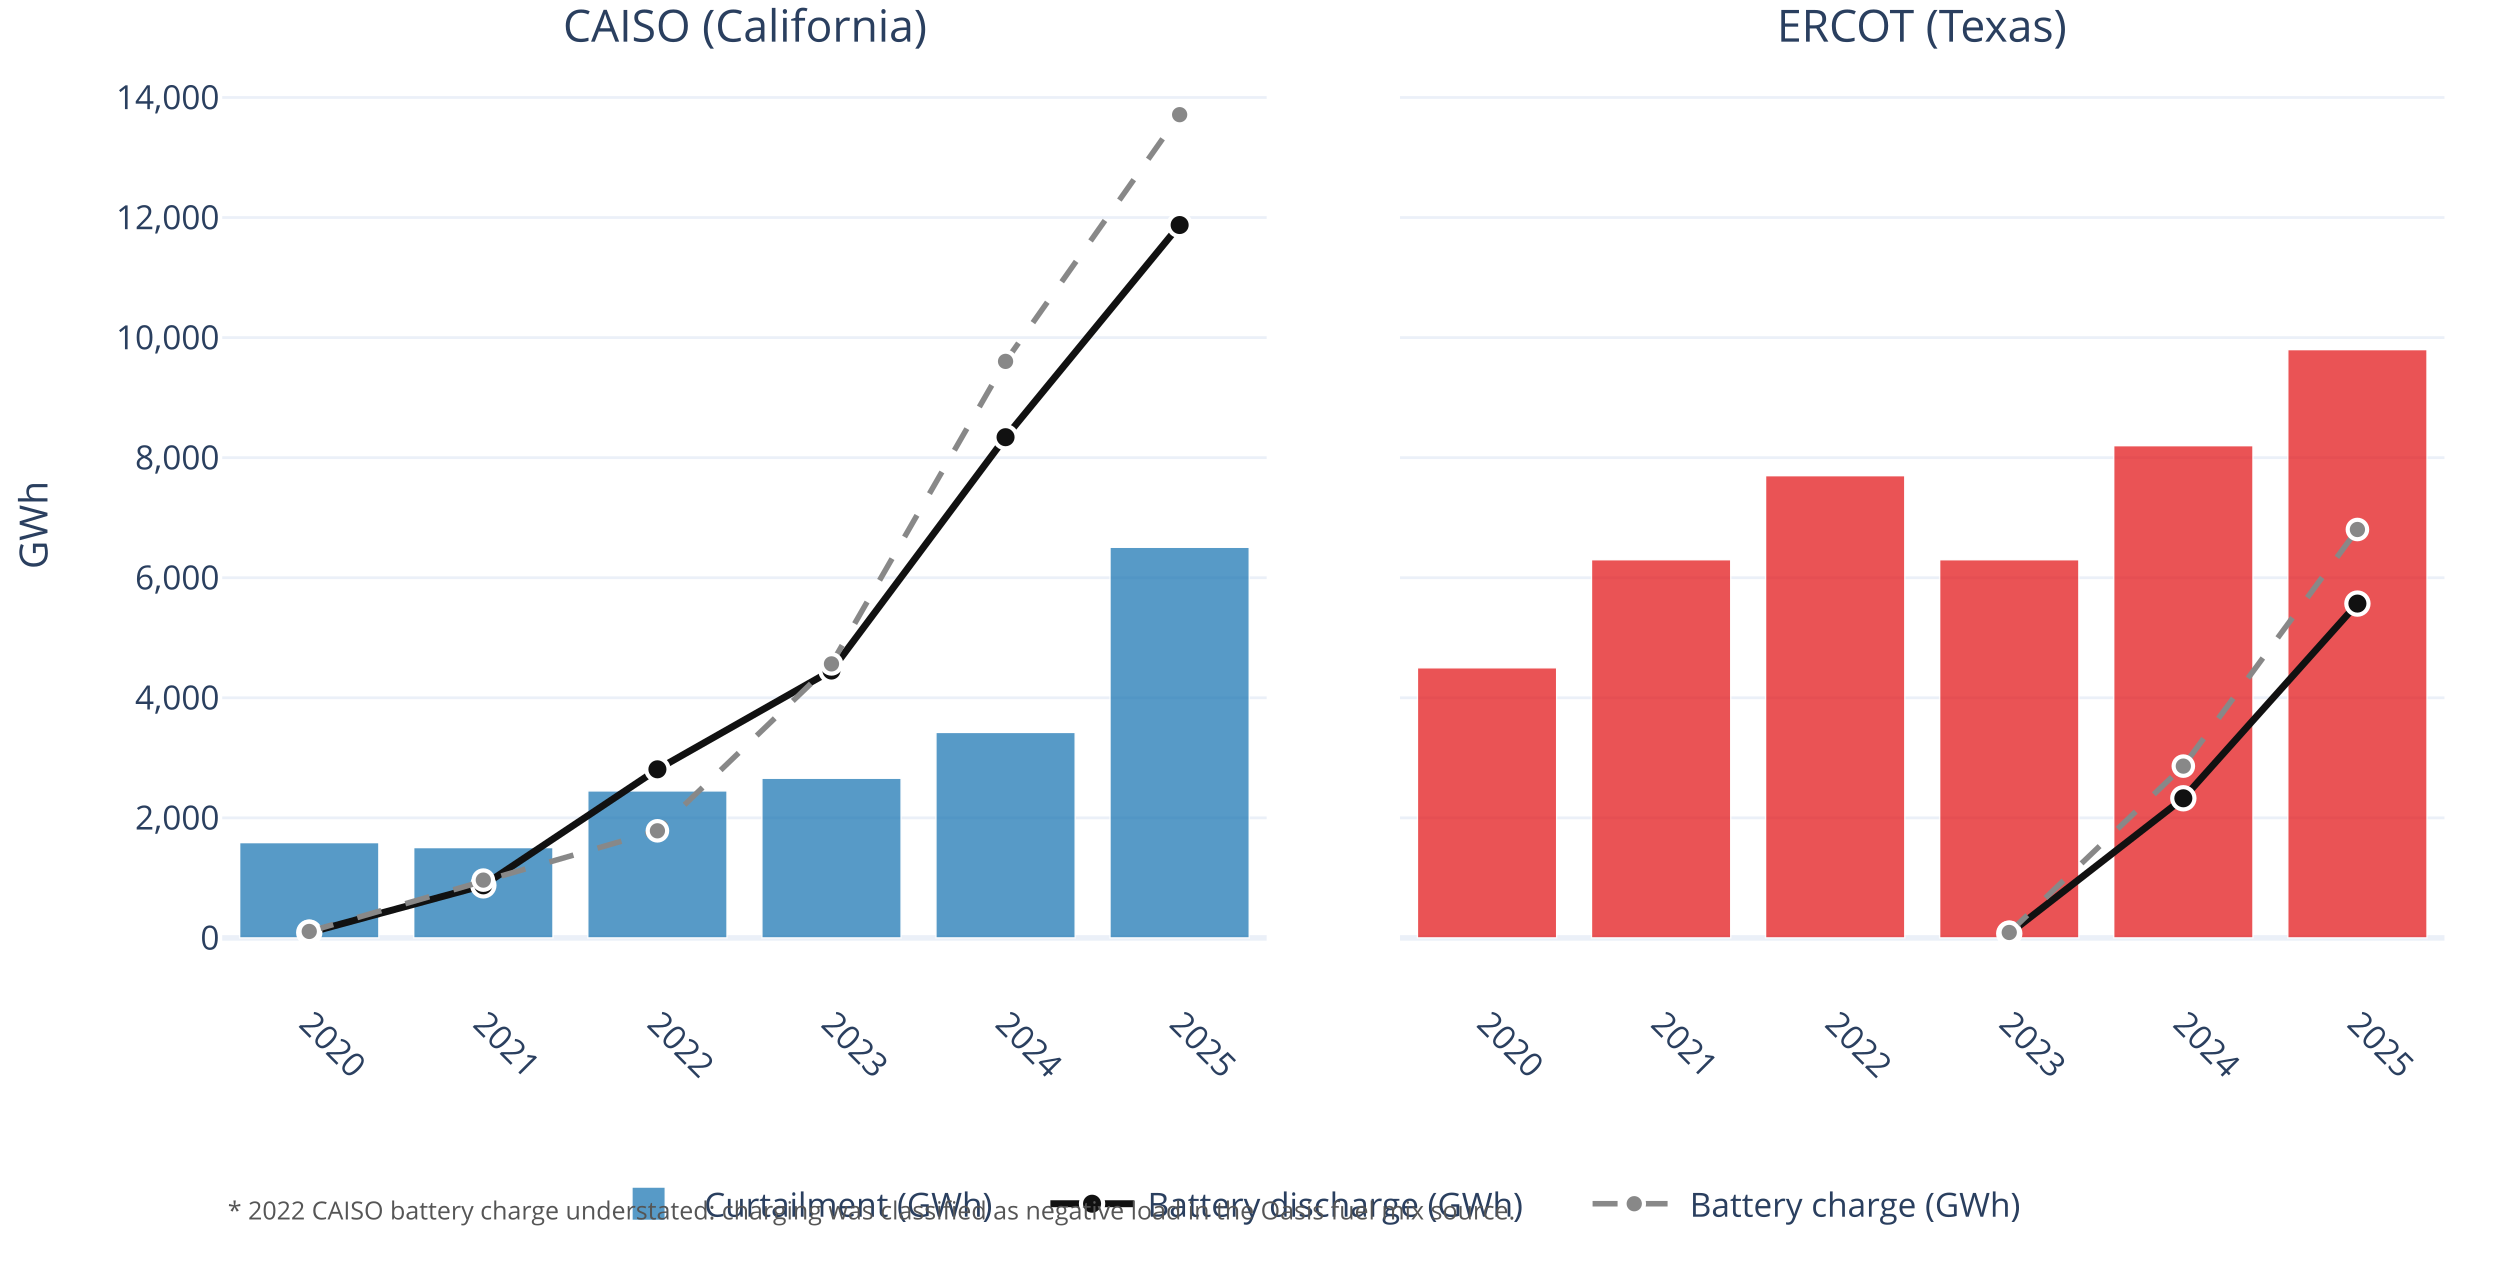
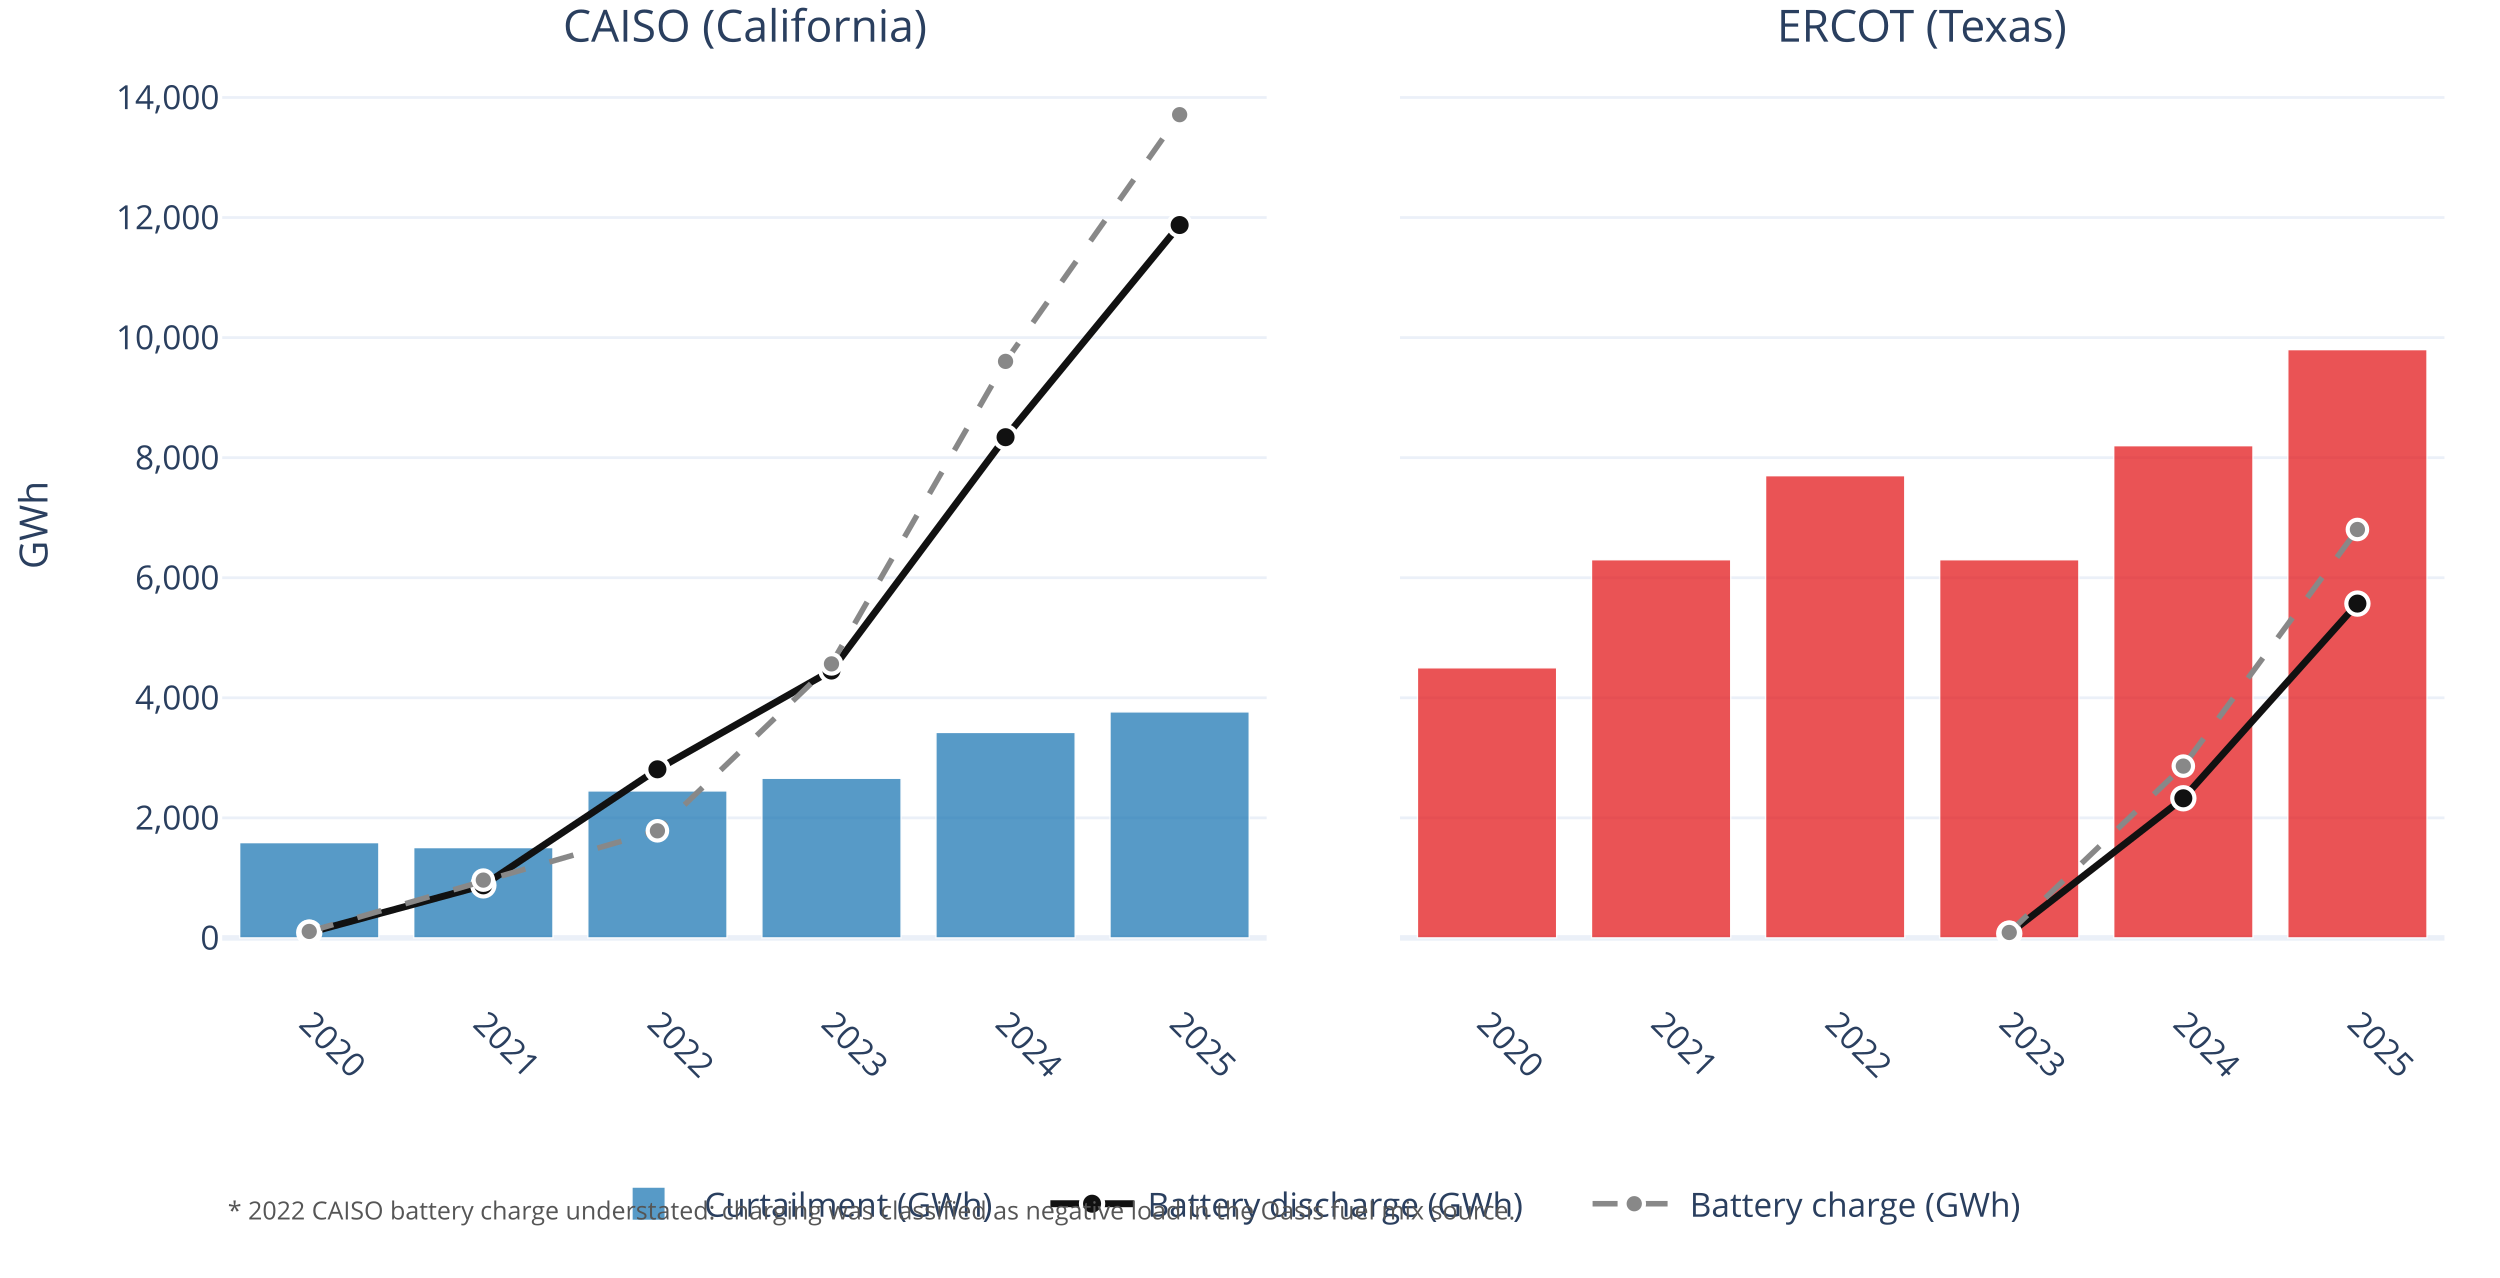
<svg xmlns="http://www.w3.org/2000/svg" class="main-svg" width="900" height="460" style="" viewBox="0 0 900 460">
  <rect x="0" y="0" width="900" height="460" style="fill: rgb(255, 255, 255); fill-opacity: 1;" />
-   <defs id="defs-ef0a12">
+   <defs id="defs-a66026">
    <g class="clips">
-       <clipPath id="clipef0a12xyplot" class="plotclip">
+       <clipPath id="clipa66026xyplot" class="plotclip">
        <rect width="376" height="338" />
      </clipPath>
-       <clipPath id="clipef0a12x2y2plot" class="plotclip">
+       <clipPath id="clipa66026x2y2plot" class="plotclip">
        <rect width="376" height="338" />
      </clipPath>
-       <clipPath class="axesclip" id="clipef0a12x">
+       <clipPath class="axesclip" id="clipa66026x">
        <rect x="80" y="0" width="376" height="460" />
      </clipPath>
-       <clipPath class="axesclip" id="clipef0a12y">
+       <clipPath class="axesclip" id="clipa66026y">
        <rect x="0" y="20" width="900" height="338" />
      </clipPath>
-       <clipPath class="axesclip" id="clipef0a12xy">
+       <clipPath class="axesclip" id="clipa66026xy">
        <rect x="80" y="20" width="376" height="338" />
      </clipPath>
-       <clipPath class="axesclip" id="clipef0a12y2">
+       <clipPath class="axesclip" id="clipa66026y2">
        <rect x="0" y="20" width="900" height="338" />
      </clipPath>
-       <clipPath class="axesclip" id="clipef0a12xy2">
+       <clipPath class="axesclip" id="clipa66026xy2">
        <rect x="80" y="20" width="376" height="338" />
      </clipPath>
-       <clipPath class="axesclip" id="clipef0a12x2">
+       <clipPath class="axesclip" id="clipa66026x2">
        <rect x="504" y="0" width="376" height="460" />
      </clipPath>
-       <clipPath class="axesclip" id="clipef0a12x2y">
+       <clipPath class="axesclip" id="clipa66026x2y">
        <rect x="504" y="20" width="376" height="338" />
      </clipPath>
-       <clipPath class="axesclip" id="clipef0a12x2y2">
+       <clipPath class="axesclip" id="clipa66026x2y2">
        <rect x="504" y="20" width="376" height="338" />
      </clipPath>
    </g>
    <g class="gradients" />
    <g class="patterns" />
  </defs>
  <g class="bglayer" />
  <g class="layer-below">
    <g class="imagelayer" />
    <g class="shapelayer" />
  </g>
  <g class="cartesianlayer">
    <g class="subplot xy">
      <g class="layer-subplot">
        <g class="shapelayer" />
        <g class="imagelayer" />
      </g>
      <g class="minor-gridlayer">
        <g class="x" />
        <g class="y" />
      </g>
      <g class="gridlayer">
        <g class="x" />
        <g class="y">
          <path class="ygrid crisp" transform="translate(0,294.43)" d="M80,0h376" style="stroke: rgb(235, 240, 248); stroke-opacity: 1; stroke-width: 1px;" />
          <path class="ygrid crisp" transform="translate(0,251.2)" d="M80,0h376" style="stroke: rgb(235, 240, 248); stroke-opacity: 1; stroke-width: 1px;" />
          <path class="ygrid crisp" transform="translate(0,207.98)" d="M80,0h376" style="stroke: rgb(235, 240, 248); stroke-opacity: 1; stroke-width: 1px;" />
          <path class="ygrid crisp" transform="translate(0,164.76)" d="M80,0h376" style="stroke: rgb(235, 240, 248); stroke-opacity: 1; stroke-width: 1px;" />
          <path class="ygrid crisp" transform="translate(0,121.53)" d="M80,0h376" style="stroke: rgb(235, 240, 248); stroke-opacity: 1; stroke-width: 1px;" />
          <path class="ygrid crisp" transform="translate(0,78.31)" d="M80,0h376" style="stroke: rgb(235, 240, 248); stroke-opacity: 1; stroke-width: 1px;" />
          <path class="ygrid crisp" transform="translate(0,35.09)" d="M80,0h376" style="stroke: rgb(235, 240, 248); stroke-opacity: 1; stroke-width: 1px;" />
        </g>
      </g>
      <g class="zerolinelayer">
        <path class="yzl zl crisp" transform="translate(0,337.65)" d="M80,0h376" style="stroke: rgb(235, 240, 248); stroke-opacity: 1; stroke-width: 2px;" />
      </g>
      <g class="layer-between">
        <g class="shapelayer" />
        <g class="imagelayer" />
      </g>
      <path class="xlines-below" />
      <path class="ylines-below" />
      <g class="overlines-below" />
      <g class="xaxislayer-below" />
      <g class="yaxislayer-below" />
      <g class="overaxes-below" />
      <g class="overplot">
-         <g class="xy" transform="translate(80,20)" clip-path="url(#clipef0a12xyplot)">
+         <g class="xy" transform="translate(80,20)" clip-path="url(#clipa66026xyplot)">
          <g class="barlayer mlayer">
            <g class="trace bars" style="opacity: 0.75;">
              <g class="points">
                <g class="point">
                  <path d="M6.27,317.65V283.34H56.4V317.65Z" style="vector-effect: none; opacity: 1; stroke-width: 0.5px; fill: rgb(31, 120, 180); fill-opacity: 1; stroke: rgb(255, 255, 255); stroke-opacity: 1;" />
                </g>
                <g class="point">
                  <path d="M68.93,317.65V285.13H119.07V317.65Z" style="vector-effect: none; opacity: 1; stroke-width: 0.5px; fill: rgb(31, 120, 180); fill-opacity: 1; stroke: rgb(255, 255, 255); stroke-opacity: 1;" />
                </g>
                <g class="point">
                  <path d="M131.6,317.65V264.72H181.73V317.65Z" style="vector-effect: none; opacity: 1; stroke-width: 0.5px; fill: rgb(31, 120, 180); fill-opacity: 1; stroke: rgb(255, 255, 255); stroke-opacity: 1;" />
                </g>
                <g class="point">
                  <path d="M194.27,317.65V260.17H244.4V317.65Z" style="vector-effect: none; opacity: 1; stroke-width: 0.5px; fill: rgb(31, 120, 180); fill-opacity: 1; stroke: rgb(255, 255, 255); stroke-opacity: 1;" />
                </g>
                <g class="point">
                  <path d="M256.93,317.65V243.67H307.07V317.65Z" style="vector-effect: none; opacity: 1; stroke-width: 0.5px; fill: rgb(31, 120, 180); fill-opacity: 1; stroke: rgb(255, 255, 255); stroke-opacity: 1;" />
                </g>
                <g class="point">
-                   <path d="M319.6,317.65V177.02H369.73V317.65Z" style="vector-effect: none; opacity: 1; stroke-width: 0.5px; fill: rgb(31, 120, 180); fill-opacity: 1; stroke: rgb(255, 255, 255); stroke-opacity: 1;" />
+                   <path d="M319.6,317.65V236.27H369.73V317.65Z" style="vector-effect: none; opacity: 1; stroke-width: 0.5px; fill: rgb(31, 120, 180); fill-opacity: 1; stroke: rgb(255, 255, 255); stroke-opacity: 1;" />
                </g>
              </g>
            </g>
          </g>
          <g class="scatterlayer mlayer">
-             <g class="trace scatter trace20322e" style="stroke-miterlimit: 2; opacity: 1;">
+             <g class="trace scatter trace7f8a2f" style="stroke-miterlimit: 2; opacity: 1;">
              <g class="fills" />
              <g class="errorbars" />
              <g class="lines">
                <path class="js-line" d="M31.33,315.74L94,298.73L156.67,256.95L219.33,221.4L282,137.39L344.67,61.01" style="vector-effect: none; fill: none; stroke: rgb(17, 17, 17); stroke-opacity: 1; stroke-width: 2.5px; opacity: 1;" />
              </g>
              <g class="points">
                <path class="point" transform="translate(31.33,315.74)" d="M4,0A4,4 0 1,1 0,-4A4,4 0 0,1 4,0Z" style="opacity: 1; stroke-width: 1.5px; fill: rgb(17, 17, 17); fill-opacity: 1; stroke: rgb(255, 255, 255); stroke-opacity: 1;" />
                <path class="point" transform="translate(94,298.73)" d="M4,0A4,4 0 1,1 0,-4A4,4 0 0,1 4,0Z" style="opacity: 1; stroke-width: 1.5px; fill: rgb(17, 17, 17); fill-opacity: 1; stroke: rgb(255, 255, 255); stroke-opacity: 1;" />
                <path class="point" transform="translate(156.67,256.95)" d="M4,0A4,4 0 1,1 0,-4A4,4 0 0,1 4,0Z" style="opacity: 1; stroke-width: 1.5px; fill: rgb(17, 17, 17); fill-opacity: 1; stroke: rgb(255, 255, 255); stroke-opacity: 1;" />
                <path class="point" transform="translate(219.33,221.4)" d="M4,0A4,4 0 1,1 0,-4A4,4 0 0,1 4,0Z" style="opacity: 1; stroke-width: 1.5px; fill: rgb(17, 17, 17); fill-opacity: 1; stroke: rgb(255, 255, 255); stroke-opacity: 1;" />
                <path class="point" transform="translate(282,137.39)" d="M4,0A4,4 0 1,1 0,-4A4,4 0 0,1 4,0Z" style="opacity: 1; stroke-width: 1.5px; fill: rgb(17, 17, 17); fill-opacity: 1; stroke: rgb(255, 255, 255); stroke-opacity: 1;" />
                <path class="point" transform="translate(344.67,61.01)" d="M4,0A4,4 0 1,1 0,-4A4,4 0 0,1 4,0Z" style="opacity: 1; stroke-width: 1.5px; fill: rgb(17, 17, 17); fill-opacity: 1; stroke: rgb(255, 255, 255); stroke-opacity: 1;" />
              </g>
              <g class="text" />
            </g>
-             <g class="trace scatter trace4ac35b" style="stroke-miterlimit: 2; opacity: 1;">
+             <g class="trace scatter tracec656e7" style="stroke-miterlimit: 2; opacity: 1;">
              <g class="fills" />
              <g class="errorbars" />
              <g class="lines">
                <path class="js-line" d="M31.33,315.32L156.67,279.09L219.33,219L282,110.1L344.67,21.28" style="vector-effect: none; fill: none; stroke: rgb(136, 136, 136); stroke-opacity: 1; stroke-dasharray: 9px, 9px; stroke-width: 2px; opacity: 1;" />
              </g>
              <g class="points">
                <path class="point" transform="translate(31.33,315.32)" d="M3.5,0A3.5,3.5 0 1,1 0,-3.5A3.5,3.5 0 0,1 3.5,0Z" style="opacity: 1; stroke-width: 1.5px; fill: rgb(136, 136, 136); fill-opacity: 1; stroke: rgb(255, 255, 255); stroke-opacity: 1;" />
                <path class="point" transform="translate(94,296.84)" d="M3.5,0A3.5,3.5 0 1,1 0,-3.5A3.5,3.5 0 0,1 3.5,0Z" style="opacity: 1; stroke-width: 1.5px; fill: rgb(136, 136, 136); fill-opacity: 1; stroke: rgb(255, 255, 255); stroke-opacity: 1;" />
                <path class="point" transform="translate(156.67,279.09)" d="M3.5,0A3.5,3.5 0 1,1 0,-3.5A3.5,3.5 0 0,1 3.5,0Z" style="opacity: 1; stroke-width: 1.5px; fill: rgb(136, 136, 136); fill-opacity: 1; stroke: rgb(255, 255, 255); stroke-opacity: 1;" />
                <path class="point" transform="translate(219.33,219)" d="M3.5,0A3.5,3.5 0 1,1 0,-3.5A3.5,3.5 0 0,1 3.5,0Z" style="opacity: 1; stroke-width: 1.5px; fill: rgb(136, 136, 136); fill-opacity: 1; stroke: rgb(255, 255, 255); stroke-opacity: 1;" />
                <path class="point" transform="translate(282,110.1)" d="M3.5,0A3.5,3.5 0 1,1 0,-3.5A3.5,3.5 0 0,1 3.5,0Z" style="opacity: 1; stroke-width: 1.5px; fill: rgb(136, 136, 136); fill-opacity: 1; stroke: rgb(255, 255, 255); stroke-opacity: 1;" />
                <path class="point" transform="translate(344.67,21.28)" d="M3.5,0A3.5,3.5 0 1,1 0,-3.5A3.5,3.5 0 0,1 3.5,0Z" style="opacity: 1; stroke-width: 1.5px; fill: rgb(136, 136, 136); fill-opacity: 1; stroke: rgb(255, 255, 255); stroke-opacity: 1;" />
              </g>
              <g class="text" />
            </g>
          </g>
        </g>
      </g>
      <g class="zerolinelayer-above" />
      <path class="xlines-above crisp" d="M0,0" style="fill: none;" />
      <path class="ylines-above crisp" d="M0,0" style="fill: none;" />
      <g class="overlines-above" />
      <g class="xaxislayer-above">
        <g class="xtick">
          <text text-anchor="start" x="0" y="371" transform="translate(111.33,0) rotate(45,0,365)" style="font-family: 'Open Sans', verdana, arial, sans-serif; font-size: 12px; fill: rgb(42, 63, 95); fill-opacity: 1; white-space: pre;">2020</text>
        </g>
        <g class="xtick">
          <text text-anchor="start" x="0" y="371" style="font-family: 'Open Sans', verdana, arial, sans-serif; font-size: 12px; fill: rgb(42, 63, 95); fill-opacity: 1; white-space: pre;" transform="translate(174,0) rotate(45,0,365)">2021</text>
        </g>
        <g class="xtick">
          <text text-anchor="start" x="0" y="371" style="font-family: 'Open Sans', verdana, arial, sans-serif; font-size: 12px; fill: rgb(42, 63, 95); fill-opacity: 1; white-space: pre;" transform="translate(236.67,0) rotate(45,0,365)">2022</text>
        </g>
        <g class="xtick">
          <text text-anchor="start" x="0" y="371" style="font-family: 'Open Sans', verdana, arial, sans-serif; font-size: 12px; fill: rgb(42, 63, 95); fill-opacity: 1; white-space: pre;" transform="translate(299.33,0) rotate(45,0,365)">2023</text>
        </g>
        <g class="xtick">
          <text text-anchor="start" x="0" y="371" style="font-family: 'Open Sans', verdana, arial, sans-serif; font-size: 12px; fill: rgb(42, 63, 95); fill-opacity: 1; white-space: pre;" transform="translate(362,0) rotate(45,0,365)">2024</text>
        </g>
        <g class="xtick">
          <text text-anchor="start" x="0" y="371" style="font-family: 'Open Sans', verdana, arial, sans-serif; font-size: 12px; fill: rgb(42, 63, 95); fill-opacity: 1; white-space: pre;" transform="translate(424.67,0) rotate(45,0,365)">2025</text>
        </g>
      </g>
      <g class="yaxislayer-above">
        <g class="ytick">
          <text text-anchor="end" x="79" y="4.2" transform="translate(0,337.65)" style="font-family: 'Open Sans', verdana, arial, sans-serif; font-size: 12px; fill: rgb(42, 63, 95); fill-opacity: 1; white-space: pre;">0</text>
        </g>
        <g class="ytick">
          <text text-anchor="end" x="79" y="4.2" style="font-family: 'Open Sans', verdana, arial, sans-serif; font-size: 12px; fill: rgb(42, 63, 95); fill-opacity: 1; white-space: pre;" transform="translate(0,294.43)">2,000</text>
        </g>
        <g class="ytick">
          <text text-anchor="end" x="79" y="4.2" style="font-family: 'Open Sans', verdana, arial, sans-serif; font-size: 12px; fill: rgb(42, 63, 95); fill-opacity: 1; white-space: pre;" transform="translate(0,251.2)">4,000</text>
        </g>
        <g class="ytick">
          <text text-anchor="end" x="79" y="4.2" style="font-family: 'Open Sans', verdana, arial, sans-serif; font-size: 12px; fill: rgb(42, 63, 95); fill-opacity: 1; white-space: pre;" transform="translate(0,207.98)">6,000</text>
        </g>
        <g class="ytick">
          <text text-anchor="end" x="79" y="4.2" style="font-family: 'Open Sans', verdana, arial, sans-serif; font-size: 12px; fill: rgb(42, 63, 95); fill-opacity: 1; white-space: pre;" transform="translate(0,164.76)">8,000</text>
        </g>
        <g class="ytick">
          <text text-anchor="end" x="79" y="4.2" style="font-family: 'Open Sans', verdana, arial, sans-serif; font-size: 12px; fill: rgb(42, 63, 95); fill-opacity: 1; white-space: pre;" transform="translate(0,121.53)">10,000</text>
        </g>
        <g class="ytick">
          <text text-anchor="end" x="79" y="4.2" style="font-family: 'Open Sans', verdana, arial, sans-serif; font-size: 12px; fill: rgb(42, 63, 95); fill-opacity: 1; white-space: pre;" transform="translate(0,78.31)">12,000</text>
        </g>
        <g class="ytick">
          <text text-anchor="end" x="79" y="4.2" style="font-family: 'Open Sans', verdana, arial, sans-serif; font-size: 12px; fill: rgb(42, 63, 95); fill-opacity: 1; white-space: pre;" transform="translate(0,35.09)">14,000</text>
        </g>
      </g>
      <g class="overaxes-above" />
    </g>
    <g class="subplot x2y2">
      <g class="layer-subplot">
        <g class="shapelayer" />
        <g class="imagelayer" />
      </g>
      <g class="minor-gridlayer">
        <g class="x2" />
        <g class="y2" />
      </g>
      <g class="gridlayer">
        <g class="x2" />
        <g class="y2">
          <path class="y2grid crisp" transform="translate(0,294.43)" d="M504,0h376" style="stroke: rgb(235, 240, 248); stroke-opacity: 1; stroke-width: 1px;" />
          <path class="y2grid crisp" transform="translate(0,251.2)" d="M504,0h376" style="stroke: rgb(235, 240, 248); stroke-opacity: 1; stroke-width: 1px;" />
          <path class="y2grid crisp" transform="translate(0,207.98)" d="M504,0h376" style="stroke: rgb(235, 240, 248); stroke-opacity: 1; stroke-width: 1px;" />
          <path class="y2grid crisp" transform="translate(0,164.76)" d="M504,0h376" style="stroke: rgb(235, 240, 248); stroke-opacity: 1; stroke-width: 1px;" />
          <path class="y2grid crisp" transform="translate(0,121.53)" d="M504,0h376" style="stroke: rgb(235, 240, 248); stroke-opacity: 1; stroke-width: 1px;" />
          <path class="y2grid crisp" transform="translate(0,78.31)" d="M504,0h376" style="stroke: rgb(235, 240, 248); stroke-opacity: 1; stroke-width: 1px;" />
          <path class="y2grid crisp" transform="translate(0,35.09)" d="M504,0h376" style="stroke: rgb(235, 240, 248); stroke-opacity: 1; stroke-width: 1px;" />
        </g>
      </g>
      <g class="zerolinelayer">
        <path class="y2zl zl crisp" transform="translate(0,337.65)" d="M504,0h376" style="stroke: rgb(235, 240, 248); stroke-opacity: 1; stroke-width: 2px;" />
      </g>
      <g class="layer-between">
        <g class="shapelayer" />
        <g class="imagelayer" />
      </g>
      <path class="xlines-below" />
      <path class="ylines-below" />
      <g class="overlines-below" />
      <g class="xaxislayer-below" />
      <g class="yaxislayer-below" />
      <g class="overaxes-below" />
      <g class="overplot">
-         <g class="x2y2" transform="translate(504,20)" clip-path="url(#clipef0a12x2y2plot)">
+         <g class="x2y2" transform="translate(504,20)" clip-path="url(#clipa66026x2y2plot)">
          <g class="barlayer mlayer">
            <g class="trace bars" style="opacity: 0.75;">
              <g class="points">
                <g class="point">
                  <path d="M6.27,317.65V220.4H56.4V317.65Z" style="vector-effect: none; opacity: 1; stroke-width: 0.5px; fill: rgb(227, 26, 28); fill-opacity: 1; stroke: rgb(255, 255, 255); stroke-opacity: 1;" />
                </g>
                <g class="point">
                  <path d="M68.93,317.65V181.5H119.07V317.65Z" style="vector-effect: none; opacity: 1; stroke-width: 0.5px; fill: rgb(227, 26, 28); fill-opacity: 1; stroke: rgb(255, 255, 255); stroke-opacity: 1;" />
                </g>
                <g class="point">
                  <path d="M131.6,317.65V151.24H181.73V317.65Z" style="vector-effect: none; opacity: 1; stroke-width: 0.5px; fill: rgb(227, 26, 28); fill-opacity: 1; stroke: rgb(255, 255, 255); stroke-opacity: 1;" />
                </g>
                <g class="point">
                  <path d="M194.27,317.65V181.5H244.4V317.65Z" style="vector-effect: none; opacity: 1; stroke-width: 0.5px; fill: rgb(227, 26, 28); fill-opacity: 1; stroke: rgb(255, 255, 255); stroke-opacity: 1;" />
                </g>
                <g class="point">
                  <path d="M256.93,317.65V140.44H307.07V317.65Z" style="vector-effect: none; opacity: 1; stroke-width: 0.5px; fill: rgb(227, 26, 28); fill-opacity: 1; stroke: rgb(255, 255, 255); stroke-opacity: 1;" />
                </g>
                <g class="point">
                  <path d="M319.6,317.65V105.86H369.73V317.65Z" style="vector-effect: none; opacity: 1; stroke-width: 0.5px; fill: rgb(227, 26, 28); fill-opacity: 1; stroke: rgb(255, 255, 255); stroke-opacity: 1;" />
                </g>
              </g>
            </g>
          </g>
          <g class="scatterlayer mlayer">
-             <g class="trace scatter trace122c49" style="stroke-miterlimit: 2; opacity: 1;">
+             <g class="trace scatter trace3acb1c" style="stroke-miterlimit: 2; opacity: 1;">
              <g class="fills" />
              <g class="errorbars" />
              <g class="lines">
                <path class="js-line" d="M219.33,316.1L282,267.38L344.67,197.29" style="vector-effect: none; fill: none; stroke: rgb(17, 17, 17); stroke-opacity: 1; stroke-width: 2.5px; opacity: 1;" />
              </g>
              <g class="points">
                <path class="point" transform="translate(219.33,316.1)" d="M4,0A4,4 0 1,1 0,-4A4,4 0 0,1 4,0Z" style="opacity: 1; stroke-width: 1.5px; fill: rgb(17, 17, 17); fill-opacity: 1; stroke: rgb(255, 255, 255); stroke-opacity: 1;" />
                <path class="point" transform="translate(282,267.38)" d="M4,0A4,4 0 1,1 0,-4A4,4 0 0,1 4,0Z" style="opacity: 1; stroke-width: 1.5px; fill: rgb(17, 17, 17); fill-opacity: 1; stroke: rgb(255, 255, 255); stroke-opacity: 1;" />
                <path class="point" transform="translate(344.67,197.29)" d="M4,0A4,4 0 1,1 0,-4A4,4 0 0,1 4,0Z" style="opacity: 1; stroke-width: 1.5px; fill: rgb(17, 17, 17); fill-opacity: 1; stroke: rgb(255, 255, 255); stroke-opacity: 1;" />
              </g>
              <g class="text" />
            </g>
-             <g class="trace scatter tracea4133b" style="stroke-miterlimit: 2; opacity: 1;">
+             <g class="trace scatter trace21a6d8" style="stroke-miterlimit: 2; opacity: 1;">
              <g class="fills" />
              <g class="errorbars" />
              <g class="lines">
                <path class="js-line" d="M219.33,315.69L282,255.8L344.67,170.62" style="vector-effect: none; fill: none; stroke: rgb(136, 136, 136); stroke-opacity: 1; stroke-dasharray: 9px, 9px; stroke-width: 2px; opacity: 1;" />
              </g>
              <g class="points">
                <path class="point" transform="translate(219.33,315.69)" d="M3.5,0A3.5,3.5 0 1,1 0,-3.5A3.5,3.5 0 0,1 3.5,0Z" style="opacity: 1; stroke-width: 1.5px; fill: rgb(136, 136, 136); fill-opacity: 1; stroke: rgb(255, 255, 255); stroke-opacity: 1;" />
                <path class="point" transform="translate(282,255.8)" d="M3.5,0A3.5,3.5 0 1,1 0,-3.5A3.5,3.5 0 0,1 3.5,0Z" style="opacity: 1; stroke-width: 1.5px; fill: rgb(136, 136, 136); fill-opacity: 1; stroke: rgb(255, 255, 255); stroke-opacity: 1;" />
                <path class="point" transform="translate(344.67,170.62)" d="M3.5,0A3.5,3.5 0 1,1 0,-3.5A3.5,3.5 0 0,1 3.5,0Z" style="opacity: 1; stroke-width: 1.5px; fill: rgb(136, 136, 136); fill-opacity: 1; stroke: rgb(255, 255, 255); stroke-opacity: 1;" />
              </g>
              <g class="text" />
            </g>
          </g>
        </g>
      </g>
      <g class="zerolinelayer-above" />
      <path class="xlines-above crisp" d="M0,0" style="fill: none;" />
      <path class="ylines-above crisp" d="M0,0" style="fill: none;" />
      <g class="overlines-above" />
      <g class="xaxislayer-above">
        <g class="x2tick">
          <text text-anchor="start" x="0" y="371" transform="translate(535.33,0) rotate(45,0,365)" style="font-family: 'Open Sans', verdana, arial, sans-serif; font-size: 12px; fill: rgb(42, 63, 95); fill-opacity: 1; white-space: pre;">2020</text>
        </g>
        <g class="x2tick">
          <text text-anchor="start" x="0" y="371" style="font-family: 'Open Sans', verdana, arial, sans-serif; font-size: 12px; fill: rgb(42, 63, 95); fill-opacity: 1; white-space: pre;" transform="translate(598,0) rotate(45,0,365)">2021</text>
        </g>
        <g class="x2tick">
          <text text-anchor="start" x="0" y="371" style="font-family: 'Open Sans', verdana, arial, sans-serif; font-size: 12px; fill: rgb(42, 63, 95); fill-opacity: 1; white-space: pre;" transform="translate(660.67,0) rotate(45,0,365)">2022</text>
        </g>
        <g class="x2tick">
          <text text-anchor="start" x="0" y="371" style="font-family: 'Open Sans', verdana, arial, sans-serif; font-size: 12px; fill: rgb(42, 63, 95); fill-opacity: 1; white-space: pre;" transform="translate(723.33,0) rotate(45,0,365)">2023</text>
        </g>
        <g class="x2tick">
          <text text-anchor="start" x="0" y="371" style="font-family: 'Open Sans', verdana, arial, sans-serif; font-size: 12px; fill: rgb(42, 63, 95); fill-opacity: 1; white-space: pre;" transform="translate(786,0) rotate(45,0,365)">2024</text>
        </g>
        <g class="x2tick">
          <text text-anchor="start" x="0" y="371" style="font-family: 'Open Sans', verdana, arial, sans-serif; font-size: 12px; fill: rgb(42, 63, 95); fill-opacity: 1; white-space: pre;" transform="translate(848.67,0) rotate(45,0,365)">2025</text>
        </g>
      </g>
      <g class="yaxislayer-above" />
      <g class="overaxes-above" />
    </g>
  </g>
  <g class="polarlayer" />
  <g class="smithlayer" />
  <g class="ternarylayer" />
  <g class="geolayer" />
  <g class="funnelarealayer" />
  <g class="pielayer" />
  <g class="iciclelayer" />
  <g class="treemaplayer" />
  <g class="sunburstlayer" />
  <g class="glimages" />
-   <defs id="topdefs-ef0a12">
+   <defs id="topdefs-a66026">
    <g class="clips" />
-     <clipPath id="legendef0a12">
+     <clipPath id="legenda66026">
      <rect width="533" height="29" x="0" y="0" />
    </clipPath>
  </defs>
  <g class="layer-above">
    <g class="imagelayer" />
    <g class="shapelayer" />
  </g>
  <g class="infolayer">
    <g class="legend" pointer-events="all" transform="translate(213.5,418.84)">
      <rect class="bg" shape-rendering="crispEdges" style="stroke: rgb(68, 68, 68); stroke-opacity: 1; fill: rgb(255, 255, 255); fill-opacity: 1; stroke-width: 0px;" width="533" height="29" x="0" y="0" />
-       <g class="scrollbox" transform="" clip-path="url(#legendef0a12)">
+       <g class="scrollbox" transform="" clip-path="url(#legenda66026)">
        <g class="groups" transform="">
          <g class="traces" transform="translate(0,14.5)" style="opacity: 1;">
            <text class="legendtext" text-anchor="start" x="40" y="4.68" style="font-family: 'Open Sans', verdana, arial, sans-serif; font-size: 12px; fill: rgb(42, 63, 95); fill-opacity: 1; white-space: pre;">Curtailment (GWh)</text>
            <g class="layers" style="opacity: 0.75;">
              <g class="legendfill" />
              <g class="legendlines" />
              <g class="legendsymbols">
                <g class="legendpoints">
                  <path class="legendundefined" d="M6,6H-6V-6H6Z" transform="translate(20,0)" style="stroke-width: 0.5px; fill: rgb(31, 120, 180); fill-opacity: 1; stroke: rgb(255, 255, 255); stroke-opacity: 1;" />
                </g>
              </g>
            </g>
            <rect class="legendtoggle" x="0" y="-9.5" width="157.141" height="19" style="fill: rgb(0, 0, 0); fill-opacity: 0;" />
          </g>
        </g>
        <g class="groups" transform="translate(159.6406,0)">
          <g class="traces" transform="translate(0,14.5)" style="opacity: 1;">
            <text class="legendtext" text-anchor="start" x="40" y="4.68" style="font-family: 'Open Sans', verdana, arial, sans-serif; font-size: 12px; fill: rgb(42, 63, 95); fill-opacity: 1; white-space: pre;">Battery discharge (GWh)</text>
            <g class="layers" style="opacity: 1;">
              <g class="legendfill" />
              <g class="legendlines">
                <path class="js-line" d="M5,0h30" style="fill: none; stroke: rgb(17, 17, 17); stroke-opacity: 1; stroke-width: 2.5px;" />
              </g>
              <g class="legendsymbols">
                <g class="legendpoints">
                  <path class="scatterpts" transform="translate(20,0)" d="M4,0A4,4 0 1,1 0,-4A4,4 0 0,1 4,0Z" style="opacity: 1; stroke-width: 1.5px; fill: rgb(17, 17, 17); fill-opacity: 1; stroke: rgb(255, 255, 255); stroke-opacity: 1;" />
                </g>
              </g>
            </g>
            <rect class="legendtoggle" x="0" y="-9.5" width="192.688" height="19" style="fill: rgb(0, 0, 0); fill-opacity: 0;" />
          </g>
        </g>
        <g class="groups" transform="translate(354.8281,0)">
          <g class="traces" transform="translate(0,14.5)" style="opacity: 1;">
            <text class="legendtext" text-anchor="start" x="40" y="4.68" style="font-family: 'Open Sans', verdana, arial, sans-serif; font-size: 12px; fill: rgb(42, 63, 95); fill-opacity: 1; white-space: pre;">Battery charge (GWh)</text>
            <g class="layers" style="opacity: 1;">
              <g class="legendfill" />
              <g class="legendlines">
                <path class="js-line" d="M5,0h30" style="fill: none; stroke: rgb(136, 136, 136); stroke-opacity: 1; stroke-dasharray: 9px, 9px; stroke-width: 2px;" />
              </g>
              <g class="legendsymbols">
                <g class="legendpoints">
                  <path class="scatterpts" transform="translate(20,0)" d="M3.5,0A3.5,3.5 0 1,1 0,-3.5A3.5,3.5 0 0,1 3.5,0Z" style="opacity: 1; stroke-width: 1.5px; fill: rgb(136, 136, 136); fill-opacity: 1; stroke: rgb(255, 255, 255); stroke-opacity: 1;" />
                </g>
              </g>
            </g>
            <rect class="legendtoggle" x="0" y="-9.5" width="175.672" height="19" style="fill: rgb(0, 0, 0); fill-opacity: 0;" />
          </g>
        </g>
      </g>
      <rect class="scrollbar" rx="20" ry="3" width="0" height="0" style="fill: rgb(128, 139, 164); fill-opacity: 1;" x="0" y="0" />
    </g>
    <g class="g-gtitle" />
    <g class="g-xtitle" />
    <g class="g-x2title" />
    <g class="g-ytitle">
      <text class="ytitle" transform="rotate(-90,17.08438,189)" x="17.084" y="189" text-anchor="middle" style="opacity: 1; font-family: 'Open Sans', verdana, arial, sans-serif; font-size: 14px; fill: rgb(42, 63, 95); fill-opacity: 1; white-space: pre;">GWh</text>
    </g>
    <g class="g-y2title" />
    <g class="annotation" data-index="0" style="opacity: 1;">
      <g class="annotation-text-g" transform="rotate(0,268,8.5)">
        <g class="cursor-pointer" transform="translate(192,-3)">
          <rect class="bg" x="0.5" y="0.5" width="151" height="22" style="stroke-width: 1px; stroke: rgb(0, 0, 0); stroke-opacity: 0; fill: rgb(0, 0, 0); fill-opacity: 0;" />
          <text class="annotation-text" text-anchor="middle" x="76.195" y="18" style="font-family: 'Open Sans', verdana, arial, sans-serif; font-size: 16px; fill: rgb(42, 63, 95); fill-opacity: 1; white-space: pre;">CAISO (California)</text>
        </g>
      </g>
    </g>
    <g class="annotation" data-index="1" style="opacity: 1;">
      <g class="annotation-text-g" transform="rotate(0,692,8.5)">
        <g class="cursor-pointer" transform="translate(630,-3)">
          <rect class="bg" x="0.5" y="0.5" width="123" height="22" style="stroke-width: 1px; stroke: rgb(0, 0, 0); stroke-opacity: 0; fill: rgb(0, 0, 0); fill-opacity: 0;" />
          <text class="annotation-text" text-anchor="middle" x="61.859" y="18" style="font-family: 'Open Sans', verdana, arial, sans-serif; font-size: 16px; fill: rgb(42, 63, 95); fill-opacity: 1; white-space: pre;">ERCOT (Texas)</text>
        </g>
      </g>
    </g>
    <g class="annotation" data-index="2" style="opacity: 1;">
      <g class="annotation-text-g" transform="rotate(0,338,435)">
        <g class="cursor-pointer" transform="translate(80,428)">
          <rect class="bg" x="0.5" y="0.5" width="515" height="14" style="stroke-width: 1px; stroke: rgb(0, 0, 0); stroke-opacity: 0; fill: rgb(0, 0, 0); fill-opacity: 0;" />
          <text class="annotation-text" text-anchor="start" x="2" y="11" style="font-family: 'Open Sans', verdana, arial, sans-serif; font-size: 9px; fill: rgb(85, 85, 85); fill-opacity: 1; white-space: pre;">* 2022 CAISO battery charge understated: charging was classified as negative load in the Oasis fuel mix source.</text>
        </g>
      </g>
    </g>
  </g>
</svg>
